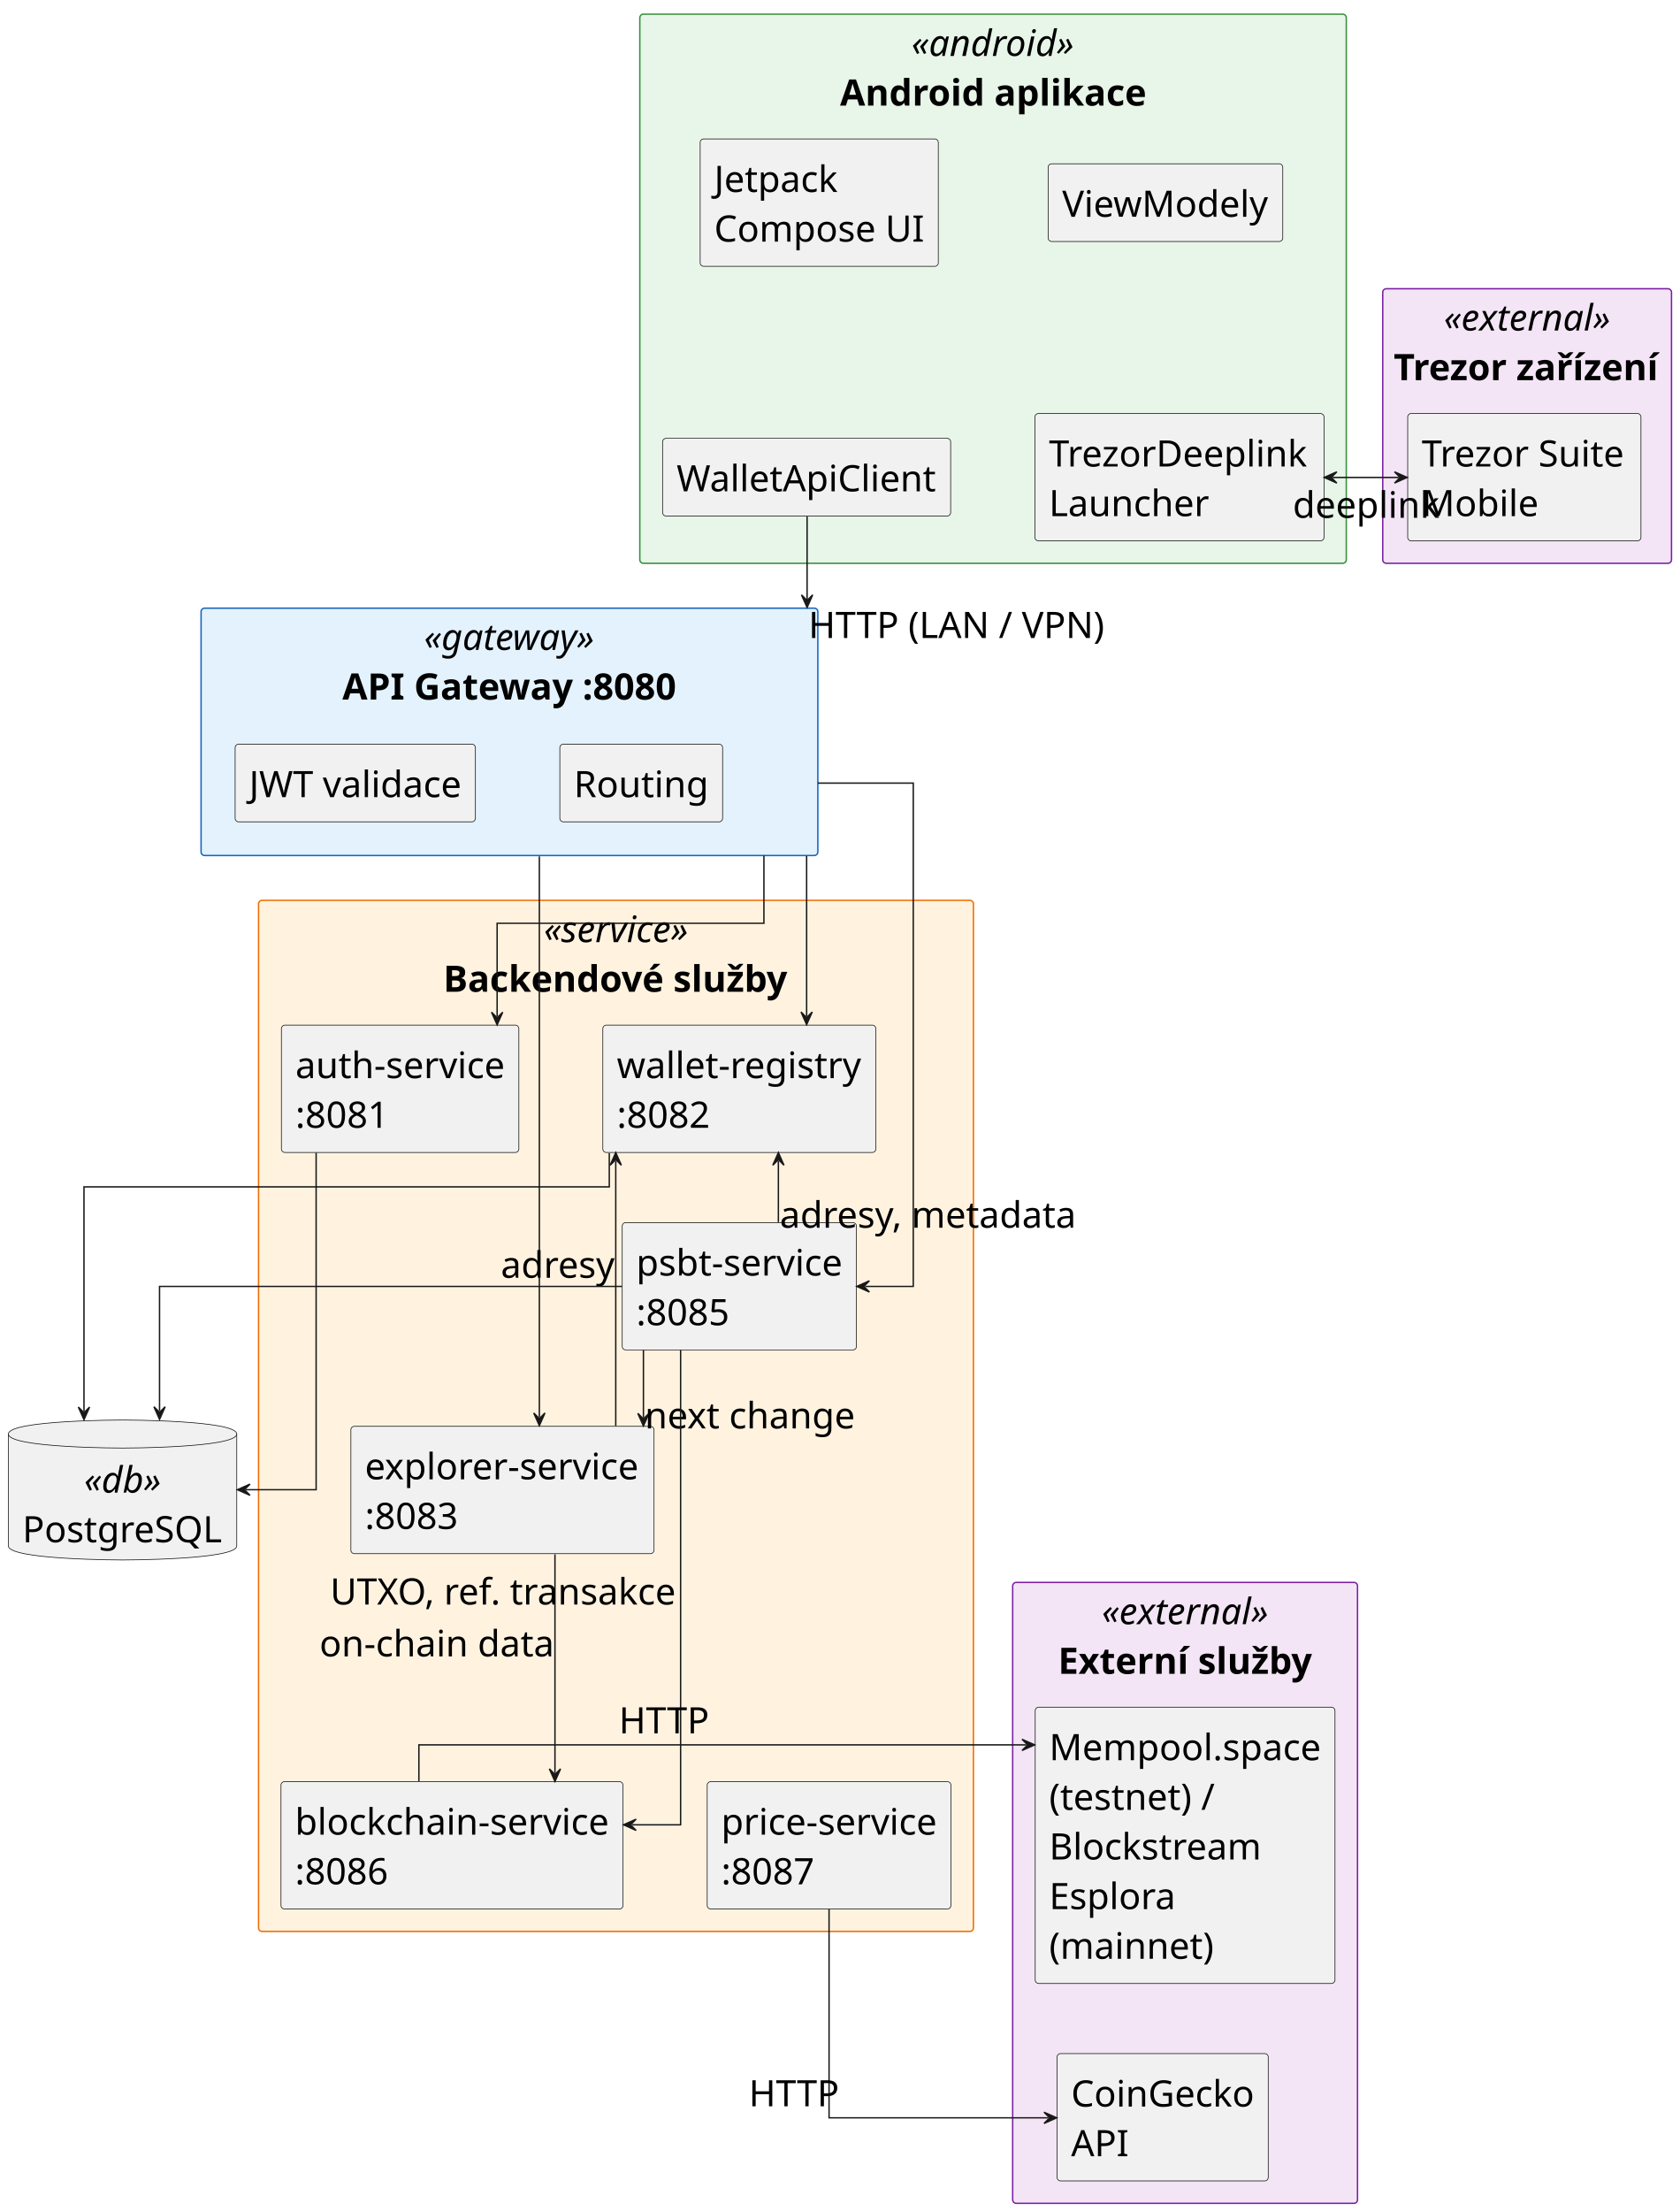
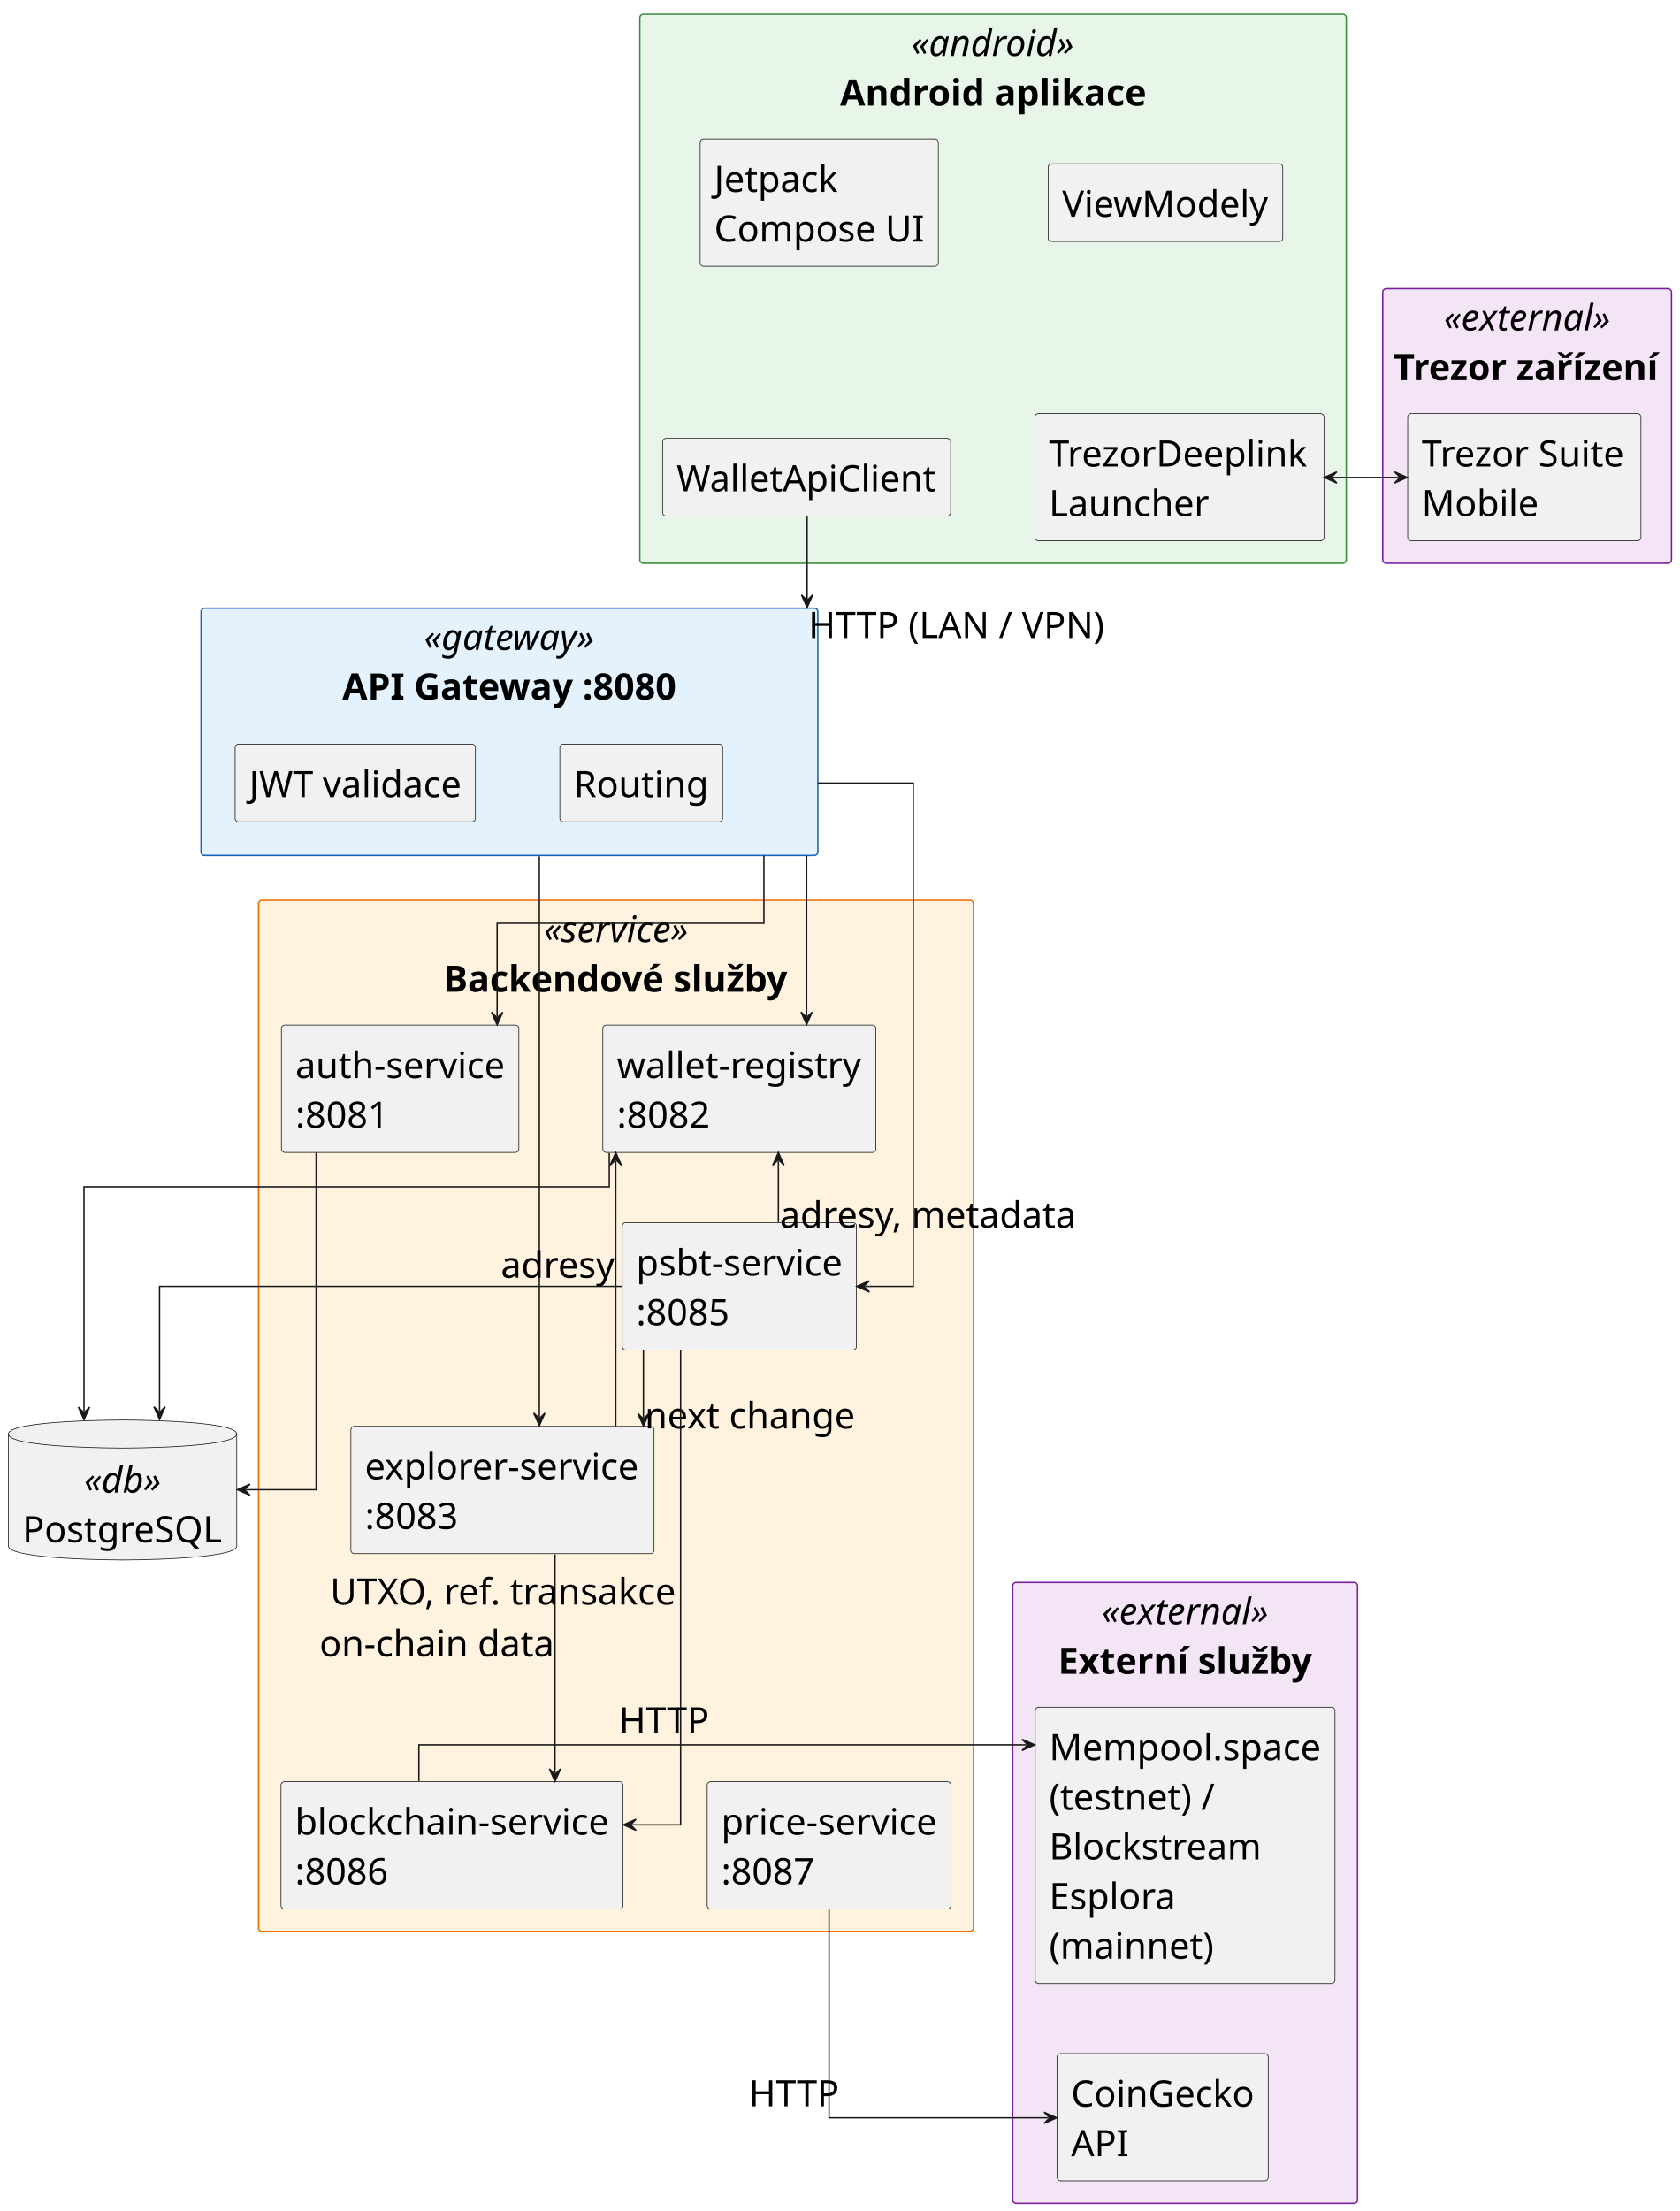
<svg xmlns="http://www.w3.org/2000/svg" contentStyleType="text/css" data-diagram-type="DESCRIPTION" height="1577px" preserveAspectRatio="none" style="width:1198px;height:1577px;background:#FFFFFF;" version="1.1" viewBox="0 0 1198 1577" width="1198px" zoomAndPan="magnify">
  <defs />
  <g>
    <g class="cluster" data-qualified-name="android" data-source-line="22" id="ent0002">
      <rect fill="#E8F5E9" height="391.65" rx="2.5" ry="2.5" style="stroke:#388E3C;stroke-width:1;" width="504" x="456.45" y="10.118" />
      <text fill="#000000" font-family="sans-serif" font-size="26" font-style="italic" lengthAdjust="spacing" textLength="116.428" x="650.236" y="39.912">«android»</text>
      <text fill="#000000" font-family="sans-serif" font-size="26" font-weight="bold" lengthAdjust="spacing" textLength="218.322" x="599.289" y="75.324">Android aplikace</text>
    </g>
    <g class="cluster" data-qualified-name="gw" data-source-line="33" id="ent0011">
      <rect fill="#E3F2FD" height="176.41" rx="2.5" ry="2.5" style="stroke:#1565C0;stroke-width:1;" width="440" x="143.45" y="433.768" />
      <text fill="#000000" font-family="sans-serif" font-size="26" font-style="italic" lengthAdjust="spacing" textLength="121.94" x="302.48" y="463.562">«gateway»</text>
      <text fill="#000000" font-family="sans-serif" font-size="26" font-weight="bold" lengthAdjust="spacing" textLength="238.446" x="244.227" y="498.974">API Gateway :8080</text>
    </g>
    <g class="cluster" data-qualified-name="backend" data-source-line="38" id="ent0014">
      <rect fill="#FFF3E0" height="735.42" rx="2.5" ry="2.5" style="stroke:#EF6C00;stroke-width:1;" width="510" x="184.45" y="642.178" />
      <text fill="#000000" font-family="sans-serif" font-size="26" font-style="italic" lengthAdjust="spacing" textLength="102.96" x="387.97" y="671.972">«service»</text>
      <text fill="#000000" font-family="sans-serif" font-size="26" font-weight="bold" lengthAdjust="spacing" textLength="246.428" x="316.236" y="707.384">Backendové služby</text>
    </g>
    <g class="cluster" data-qualified-name="ext" data-source-line="54" id="ent0028">
      <rect fill="#F3E5F5" height="442.88" rx="2.5" ry="2.5" style="stroke:#7B1FA2;stroke-width:1;" width="246" x="722.45" y="1128.658" />
      <text fill="#000000" font-family="sans-serif" font-size="26" font-style="italic" lengthAdjust="spacing" textLength="118.82" x="786.04" y="1158.452">«external»</text>
      <text fill="#000000" font-family="sans-serif" font-size="26" font-weight="bold" lengthAdjust="spacing" textLength="181.246" x="754.827" y="1193.864">Externí služby</text>
    </g>
    <g class="cluster" data-qualified-name="ext_trezor" data-source-line="60" id="ent0032">
      <rect fill="#F3E5F5" height="195.82" rx="2.5" ry="2.5" style="stroke:#7B1FA2;stroke-width:1;" width="206" x="986.45" y="205.948" />
      <text fill="#000000" font-family="sans-serif" font-size="26" font-style="italic" lengthAdjust="spacing" textLength="118.82" x="1030.04" y="235.742">«external»</text>
      <text fill="#000000" font-family="sans-serif" font-size="26" font-weight="bold" lengthAdjust="spacing" textLength="190.398" x="994.251" y="271.154">Trezor zařízení</text>
    </g>
    <g class="entity" data-qualified-name="android.ui" data-source-line="23" id="ent0003">
      <rect fill="#F1F1F1" height="90.824" rx="2.5" ry="2.5" style="stroke:#181818;stroke-width:0.5;" width="169.89" x="499.5" y="99.118" />
      <text fill="#000000" font-family="sans-serif" font-size="26" lengthAdjust="spacing" textLength="88.088" x="509.5" y="136.912">Jetpack</text>
      <text fill="#000000" font-family="sans-serif" font-size="26" lengthAdjust="spacing" textLength="149.89" x="509.5" y="172.324">Compose UI</text>
    </g>
    <g class="entity" data-qualified-name="android.vm" data-source-line="24" id="ent0004">
      <rect fill="#F1F1F1" height="55.412" rx="2.5" ry="2.5" style="stroke:#181818;stroke-width:0.5;" width="167.342" x="747.78" y="116.828" />
      <text fill="#000000" font-family="sans-serif" font-size="26" lengthAdjust="spacing" textLength="147.342" x="757.78" y="154.622">ViewModely</text>
    </g>
    <g class="entity" data-qualified-name="android.api_client" data-source-line="25" id="ent0005">
      <rect fill="#F1F1F1" height="55.412" rx="2.5" ry="2.5" style="stroke:#181818;stroke-width:0.5;" width="205.51" x="472.69" y="312.648" />
      <text fill="#000000" font-family="sans-serif" font-size="26" lengthAdjust="spacing" textLength="185.51" x="482.69" y="350.442">WalletApiClient</text>
    </g>
    <g class="entity" data-qualified-name="android.trezor_launcher" data-source-line="26" id="ent0006">
      <rect fill="#F1F1F1" height="90.824" rx="2.5" ry="2.5" style="stroke:#181818;stroke-width:0.5;" width="206.212" x="738.34" y="294.948" />
      <text fill="#000000" font-family="sans-serif" font-size="26" lengthAdjust="spacing" textLength="186.212" x="748.34" y="332.742">TrezorDeeplink</text>
      <text fill="#000000" font-family="sans-serif" font-size="26" lengthAdjust="spacing" textLength="114.296" x="748.34" y="368.154">Launcher</text>
    </g>
    <g class="entity" data-qualified-name="gw.jwt" data-source-line="34" id="ent0012">
      <rect fill="#F1F1F1" height="55.412" rx="2.5" ry="2.5" style="stroke:#181818;stroke-width:0.5;" width="171.424" x="167.74" y="530.768" />
      <text fill="#000000" font-family="sans-serif" font-size="26" lengthAdjust="spacing" textLength="151.424" x="177.74" y="568.562">JWT validace</text>
    </g>
    <g class="entity" data-qualified-name="gw.routing" data-source-line="35" id="ent0013">
      <rect fill="#F1F1F1" height="55.412" rx="2.5" ry="2.5" style="stroke:#181818;stroke-width:0.5;" width="116.122" x="399.39" y="530.768" />
      <text fill="#000000" font-family="sans-serif" font-size="26" lengthAdjust="spacing" textLength="96.122" x="409.39" y="568.562">Routing</text>
    </g>
    <g class="entity" data-qualified-name="backend.auth" data-source-line="39" id="ent0015">
      <rect fill="#F1F1F1" height="90.824" rx="2.5" ry="2.5" style="stroke:#181818;stroke-width:0.5;" width="169.396" x="200.75" y="731.178" />
      <text fill="#000000" font-family="sans-serif" font-size="26" lengthAdjust="spacing" textLength="149.396" x="210.75" y="768.972">auth-service</text>
      <text fill="#000000" font-family="sans-serif" font-size="26" lengthAdjust="spacing" textLength="66.456" x="210.75" y="804.384">:8081</text>
    </g>
    <g class="entity" data-qualified-name="backend.registry" data-source-line="40" id="ent0016">
      <rect fill="#F1F1F1" height="90.824" rx="2.5" ry="2.5" style="stroke:#181818;stroke-width:0.5;" width="194.798" x="430.05" y="731.178" />
      <text fill="#000000" font-family="sans-serif" font-size="26" lengthAdjust="spacing" textLength="174.798" x="440.05" y="768.972">wallet-registry</text>
      <text fill="#000000" font-family="sans-serif" font-size="26" lengthAdjust="spacing" textLength="66.456" x="440.05" y="804.384">:8082</text>
    </g>
    <g class="entity" data-qualified-name="backend.explorer" data-source-line="41" id="ent0017">
      <rect fill="#F1F1F1" height="90.824" rx="2.5" ry="2.5" style="stroke:#181818;stroke-width:0.5;" width="216.274" x="250.31" y="1017.328" />
      <text fill="#000000" font-family="sans-serif" font-size="26" lengthAdjust="spacing" textLength="196.274" x="260.31" y="1055.122">explorer-service</text>
      <text fill="#000000" font-family="sans-serif" font-size="26" lengthAdjust="spacing" textLength="66.456" x="260.31" y="1090.534">:8083</text>
    </g>
    <g class="entity" data-qualified-name="backend.psbt" data-source-line="42" id="ent0018">
      <rect fill="#F1F1F1" height="90.824" rx="2.5" ry="2.5" style="stroke:#181818;stroke-width:0.5;" width="167.108" x="443.89" y="872.008" />
      <text fill="#000000" font-family="sans-serif" font-size="26" lengthAdjust="spacing" textLength="147.108" x="453.89" y="909.802">psbt-service</text>
      <text fill="#000000" font-family="sans-serif" font-size="26" lengthAdjust="spacing" textLength="66.456" x="453.89" y="945.214">:8085</text>
    </g>
    <g class="entity" data-qualified-name="backend.blockchain" data-source-line="43" id="ent0019">
      <rect fill="#F1F1F1" height="90.824" rx="2.5" ry="2.5" style="stroke:#181818;stroke-width:0.5;" width="243.99" x="200.45" y="1270.768" />
      <text fill="#000000" font-family="sans-serif" font-size="26" lengthAdjust="spacing" textLength="223.99" x="210.45" y="1308.562">blockchain-service</text>
      <text fill="#000000" font-family="sans-serif" font-size="26" lengthAdjust="spacing" textLength="66.456" x="210.45" y="1343.974">:8086</text>
    </g>
    <g class="entity" data-qualified-name="backend.price" data-source-line="44" id="ent0020">
      <rect fill="#F1F1F1" height="90.824" rx="2.5" ry="2.5" style="stroke:#181818;stroke-width:0.5;" width="173.868" x="504.51" y="1270.768" />
      <text fill="#000000" font-family="sans-serif" font-size="26" lengthAdjust="spacing" textLength="153.868" x="514.51" y="1308.562">price-service</text>
      <text fill="#000000" font-family="sans-serif" font-size="26" lengthAdjust="spacing" textLength="66.456" x="514.51" y="1343.974">:8087</text>
    </g>
    <g class="entity" data-qualified-name="ext.mempool" data-source-line="55" id="ent0029">
      <rect fill="#F1F1F1" height="197.06" rx="2.5" ry="2.5" style="stroke:#181818;stroke-width:0.5;" width="213.856" x="738.52" y="1217.658" />
      <text fill="#000000" font-family="sans-serif" font-size="26" lengthAdjust="spacing" textLength="193.856" x="748.52" y="1255.452">Mempool.space</text>
      <text fill="#000000" font-family="sans-serif" font-size="26" lengthAdjust="spacing" textLength="118.04" x="748.52" y="1290.864">(testnet) /</text>
      <text fill="#000000" font-family="sans-serif" font-size="26" lengthAdjust="spacing" textLength="151.84" x="748.52" y="1326.276">Blockstream</text>
      <text fill="#000000" font-family="sans-serif" font-size="26" lengthAdjust="spacing" textLength="90.662" x="748.52" y="1361.688">Esplora</text>
      <text fill="#000000" font-family="sans-serif" font-size="26" lengthAdjust="spacing" textLength="117.39" x="748.52" y="1397.1">(mainnet)</text>
    </g>
    <g class="entity" data-qualified-name="ext.coingecko" data-source-line="56" id="ent0030">
      <rect fill="#F1F1F1" height="90.824" rx="2.5" ry="2.5" style="stroke:#181818;stroke-width:0.5;" width="150.624" x="754.14" y="1464.718" />
      <text fill="#000000" font-family="sans-serif" font-size="26" lengthAdjust="spacing" textLength="130.624" x="764.14" y="1502.512">CoinGecko</text>
      <text fill="#000000" font-family="sans-serif" font-size="26" lengthAdjust="spacing" textLength="41.158" x="764.14" y="1537.924">API</text>
    </g>
    <g class="entity" data-qualified-name="ext_trezor.trezor" data-source-line="61" id="ent0033">
      <rect fill="#F1F1F1" height="90.824" rx="2.5" ry="2.5" style="stroke:#181818;stroke-width:0.5;" width="166.406" x="1004.25" y="294.948" />
      <text fill="#000000" font-family="sans-serif" font-size="26" lengthAdjust="spacing" textLength="146.406" x="1014.25" y="332.742">Trezor Suite</text>
      <text fill="#000000" font-family="sans-serif" font-size="26" lengthAdjust="spacing" textLength="83.382" x="1014.25" y="368.154">Mobile</text>
    </g>
    <g class="entity" data-qualified-name="db" data-source-line="64" id="ent0034">
      <path d="M6,1022.828 C6,1012.828 87.448,1012.828 87.448,1012.828 C87.448,1012.828 168.896,1012.828 168.896,1022.828 L168.896,1102.652 C168.896,1112.652 87.448,1112.652 87.448,1112.652 C87.448,1112.652 6,1112.652 6,1102.652 L6,1022.828" fill="#F1F1F1" style="stroke:#181818;stroke-width:0.5;" />
      <path d="M6,1022.828 C6,1032.828 87.448,1032.828 87.448,1032.828 C87.448,1032.828 168.896,1032.828 168.896,1022.828" fill="none" style="stroke:#181818;stroke-width:0.5;" />
      <text fill="#000000" font-family="sans-serif" font-size="26" font-style="italic" lengthAdjust="spacing" textLength="54.912" x="59.992" y="1064.622">«db»</text>
      <text fill="#000000" font-family="sans-serif" font-size="26" lengthAdjust="spacing" textLength="142.896" x="16" y="1100.034">PostgreSQL</text>
    </g>
    <g class="link" data-entity-1="ent0018" data-entity-2="ent0017" data-link-type="dependency" data-source-line="81" id="lnk45">
      <path d="M459.02,962.998 C459.02,980.228 459.02,993.828 459.02,1011.068" fill="none" id="psbt-to-explorer" style="stroke:#181818;stroke-width:1;" />
      <polygon fill="#181818" points="459.02,1017.068,463.02,1008.068,459.02,1012.068,455.02,1008.068,459.02,1017.068" style="stroke:#181818;stroke-width:1;" />
      <text fill="#000000" font-family="sans-serif" font-size="26" lengthAdjust="spacing" textLength="150.488" x="460.02" y="1018.832">next change</text>
    </g>
    <g class="link" data-entity-1="ent0017" data-entity-2="ent0019" data-link-type="dependency" data-source-line="78" id="lnk42">
      <path d="M395.91,1108.638 C395.91,1154.568 395.91,1218.818 395.91,1264.628" fill="none" id="explorer-to-blockchain" style="stroke:#181818;stroke-width:1;" />
      <polygon fill="#181818" points="395.91,1270.628,399.91,1261.628,395.91,1265.628,391.91,1261.628,395.91,1270.628" style="stroke:#181818;stroke-width:1;" />
      <text fill="#000000" font-family="sans-serif" font-size="26" lengthAdjust="spacing" textLength="167.388" x="227.91" y="1181.432">on-chain data</text>
    </g>
    <g class="link" data-entity-1="ent0018" data-entity-2="ent0016" data-link-type="dependency" data-source-line="79" id="lnk43">
      <path d="M555.3,871.698 C555.3,855.798 555.3,843.968 555.3,828.088" fill="none" id="psbt-to-registry" style="stroke:#181818;stroke-width:1;" />
      <polygon fill="#181818" points="555.3,822.088,551.3,831.088,555.3,827.088,559.3,831.088,555.3,822.088" style="stroke:#181818;stroke-width:1;" />
      <text fill="#000000" font-family="sans-serif" font-size="26" lengthAdjust="spacing" textLength="212.914" x="556.3" y="875.682">adresy, metadata</text>
    </g>
    <g class="link" data-entity-1="ent0005" data-entity-2="ent0011" data-link-type="dependency" data-source-line="67" id="lnk35">
      <path d="M575.78,368.428 C575.78,382.695 575.78,401.199 575.78,421.05 C575.78,423.532 575.78,426.034 575.78,428.552 C575.78,429.811 575.78,431.074 575.78,432.34 C575.78,432.656 575.78,426.973 575.78,427.29" fill="none" id="api_client-to-gw" style="stroke:#181818;stroke-width:1;" />
      <polygon fill="#181818" points="575.78,433.29,579.78,424.29,575.78,428.29,571.78,424.29,575.78,433.29" style="stroke:#181818;stroke-width:1;" />
      <text fill="#000000" font-family="sans-serif" font-size="26" lengthAdjust="spacing" textLength="210.548" x="576.78" y="455.052">HTTP (LAN / VPN)</text>
    </g>
    <g class="link" data-entity-1="ent0006" data-entity-2="ent0033" data-link-type="dependency" data-source-line="68" id="lnk36">
      <path d="M950.7,340.538 C970.43,340.538 978.85,340.538 997.86,340.538" fill="none" id="trezor_launcher-trezor" style="stroke:#181818;stroke-width:1;" />
      <polygon fill="#181818" points="944.7,340.538,953.7,344.538,949.7,340.538,953.7,336.538,944.7,340.538" style="stroke:#181818;stroke-width:1;" />
      <polygon fill="#181818" points="1003.86,340.538,994.86,336.538,998.86,340.538,994.86,344.538,1003.86,340.538" style="stroke:#181818;stroke-width:1;" />
-       <text fill="#000000" font-family="sans-serif" font-size="26" lengthAdjust="spacing" textLength="104.676" x="922.28" y="369.332">deeplink</text>
    </g>
    <g class="link" data-entity-1="ent0011" data-entity-2="ent0015" data-link-type="dependency" data-source-line="71" id="lnk37">
      <path d="M544.98,610.295 C544.98,610.491 544.98,610.686 544.98,610.881 C544.98,611.662 544.98,612.441 544.98,613.219 C544.98,614.776 544.98,616.326 544.98,617.864 C544.98,620.94 544.98,623.968 544.98,626.897 C544.98,632.757 544.98,638.226 544.98,642.913 C544.98,652.288 544.98,658.538 544.98,658.538 C544.98,658.538 354.65,658.538 354.65,658.538 C354.65,658.538 354.65,691.728 354.65,724.948" fill="none" id="gw-to-auth" style="stroke:#181818;stroke-width:1;" />
      <polygon fill="#181818" points="354.65,730.948,358.65,721.948,354.65,725.948,350.65,721.948,354.65,730.948" style="stroke:#181818;stroke-width:1;" />
    </g>
    <g class="link" data-entity-1="ent0011" data-entity-2="ent0016" data-link-type="dependency" data-source-line="72" id="lnk38">
      <path d="M575.45,610.631 C575.45,610.88 575.45,611.129 575.45,611.379 C575.45,611.88 575.45,612.382 575.45,612.886 C575.45,616.921 575.45,621.09 575.45,625.362 C575.45,659.533 575.45,694.233 575.45,724.798" fill="none" id="gw-to-registry" style="stroke:#181818;stroke-width:1;" />
      <polygon fill="#181818" points="575.45,730.798,579.45,721.798,575.45,725.798,571.45,721.798,575.45,730.798" style="stroke:#181818;stroke-width:1;" />
    </g>
    <g class="link" data-entity-1="ent0011" data-entity-2="ent0017" data-link-type="dependency" data-source-line="73" id="lnk39">
      <path d="M384.77,610.804 C384.77,611.669 384.77,612.536 384.77,613.404 C384.77,615.142 384.77,616.888 384.77,618.643 C384.77,625.661 384.77,632.812 384.77,640.073 C384.77,654.596 384.77,669.565 384.77,684.808 C384.77,806.755 384.77,940.328 384.77,1010.828" fill="none" id="gw-to-explorer" style="stroke:#181818;stroke-width:1;" />
      <polygon fill="#181818" points="384.77,1016.828,388.77,1007.828,384.77,1011.828,380.77,1007.828,384.77,1016.828" style="stroke:#181818;stroke-width:1;" />
    </g>
    <g class="link" data-entity-1="ent0011" data-entity-2="ent0018" data-link-type="dependency" data-source-line="74" id="lnk40">
      <path d="M583.48,558.538 C583.66,558.538 583.842,558.538 584.026,558.538 C584.763,558.538 585.538,558.538 586.347,558.538 C587.965,558.538 589.72,558.538 591.582,558.538 C599.026,558.538 608.169,558.538 617.05,558.538 C634.812,558.538 651.53,558.538 651.53,558.538 C651.53,558.538 651.53,917.538 651.53,917.538 C651.53,917.538 639.53,917.538 617.24,917.538" fill="none" id="gw-to-psbt" style="stroke:#181818;stroke-width:1;" />
      <polygon fill="#181818" points="611.24,917.538,620.24,921.538,616.24,917.538,620.24,913.538,611.24,917.538" style="stroke:#181818;stroke-width:1;" />
    </g>
    <g class="link" data-entity-1="ent0017" data-entity-2="ent0016" data-link-type="dependency" data-source-line="77" id="lnk41">
      <path d="M439.28,1017.088 C439.28,963.598 439.28,881.508 439.28,828.088" fill="none" id="explorer-to-registry" style="stroke:#181818;stroke-width:1;" />
      <polygon fill="#181818" points="439.28,822.088,435.28,831.088,439.28,827.088,443.28,831.088,439.28,822.088" style="stroke:#181818;stroke-width:1;" />
      <text fill="#000000" font-family="sans-serif" font-size="26" lengthAdjust="spacing" textLength="81.692" x="357.28" y="911.382">adresy</text>
    </g>
    <g class="link" data-entity-1="ent0018" data-entity-2="ent0019" data-link-type="dependency" data-source-line="80" id="lnk44">
      <path d="M485.55,962.988 C485.55,1064.738 485.55,1301.538 485.55,1301.538 C485.55,1301.538 474.2,1301.538 450.81,1301.538" fill="none" id="psbt-to-blockchain" style="stroke:#181818;stroke-width:1;" />
      <polygon fill="#181818" points="444.81,1301.538,453.81,1305.538,449.81,1301.538,453.81,1297.538,444.81,1301.538" style="stroke:#181818;stroke-width:1;" />
      <text fill="#000000" font-family="sans-serif" font-size="26" lengthAdjust="spacing" textLength="249.652" x="235.55" y="1144.422">UTXO, ref. transakce</text>
    </g>
    <g class="link" data-entity-1="ent0019" data-entity-2="ent0029" data-link-type="dependency" data-source-line="84" id="lnk46">
      <path d="M298.84,1270.408 C298.84,1256.358 298.84,1244.538 298.84,1244.538 C298.84,1244.538 572.92,1244.538 732.11,1244.538" fill="none" id="blockchain-to-mempool" style="stroke:#181818;stroke-width:1;" />
      <polygon fill="#181818" points="738.11,1244.538,729.11,1240.538,733.11,1244.538,729.11,1248.538,738.11,1244.538" style="stroke:#181818;stroke-width:1;" />
      <text fill="#000000" font-family="sans-serif" font-size="26" lengthAdjust="spacing" textLength="63.908" x="441.54" y="1236.332">HTTP</text>
    </g>
    <g class="link" data-entity-1="ent0020" data-entity-2="ent0030" data-link-type="dependency" data-source-line="85" id="lnk47">
      <path d="M591.45,1361.748 C591.45,1419.198 591.45,1510.538 591.45,1510.538 C591.45,1510.538 678.13,1510.538 747.82,1510.538" fill="none" id="price-to-coingecko" style="stroke:#181818;stroke-width:1;" />
      <polygon fill="#181818" points="753.82,1510.538,744.82,1506.538,748.82,1510.538,744.82,1514.538,753.82,1510.538" style="stroke:#181818;stroke-width:1;" />
      <text fill="#000000" font-family="sans-serif" font-size="26" lengthAdjust="spacing" textLength="63.908" x="534.24" y="1502.332">HTTP</text>
    </g>
    <g class="link" data-entity-1="ent0015" data-entity-2="ent0034" data-link-type="dependency" data-source-line="88" id="lnk48">
      <path d="M225.53,822.218 C225.53,902.948 225.53,1062.538 225.53,1062.538 C225.53,1062.538 205.1,1062.538 175.37,1062.538" fill="none" id="auth-to-db" style="stroke:#181818;stroke-width:1;" />
      <polygon fill="#181818" points="169.37,1062.538,178.37,1066.538,174.37,1062.538,178.37,1058.538,169.37,1062.538" style="stroke:#181818;stroke-width:1;" />
    </g>
    <g class="link" data-entity-1="ent0016" data-entity-2="ent0034" data-link-type="dependency" data-source-line="89" id="lnk49">
      <path d="M434.66,822.468 C434.66,835.648 434.66,846.538 434.66,846.538 C434.66,846.538 59.91,846.538 59.91,846.538 C59.91,846.538 59.91,942.728 59.91,1006.598" fill="none" id="registry-to-db" style="stroke:#181818;stroke-width:1;" />
      <polygon fill="#181818" points="59.91,1012.598,63.91,1003.598,59.91,1007.598,55.91,1003.598,59.91,1012.598" style="stroke:#181818;stroke-width:1;" />
    </g>
    <g class="link" data-entity-1="ent0018" data-entity-2="ent0034" data-link-type="dependency" data-source-line="90" id="lnk50">
      <path d="M443.75,917.538 C322.88,917.538 113.82,917.538 113.82,917.538 C113.82,917.538 113.82,964.428 113.82,1006.368" fill="none" id="psbt-to-db" style="stroke:#181818;stroke-width:1;" />
      <polygon fill="#181818" points="113.82,1012.368,117.82,1003.368,113.82,1007.368,109.82,1003.368,113.82,1012.368" style="stroke:#181818;stroke-width:1;" />
    </g>
  </g>
</svg>
